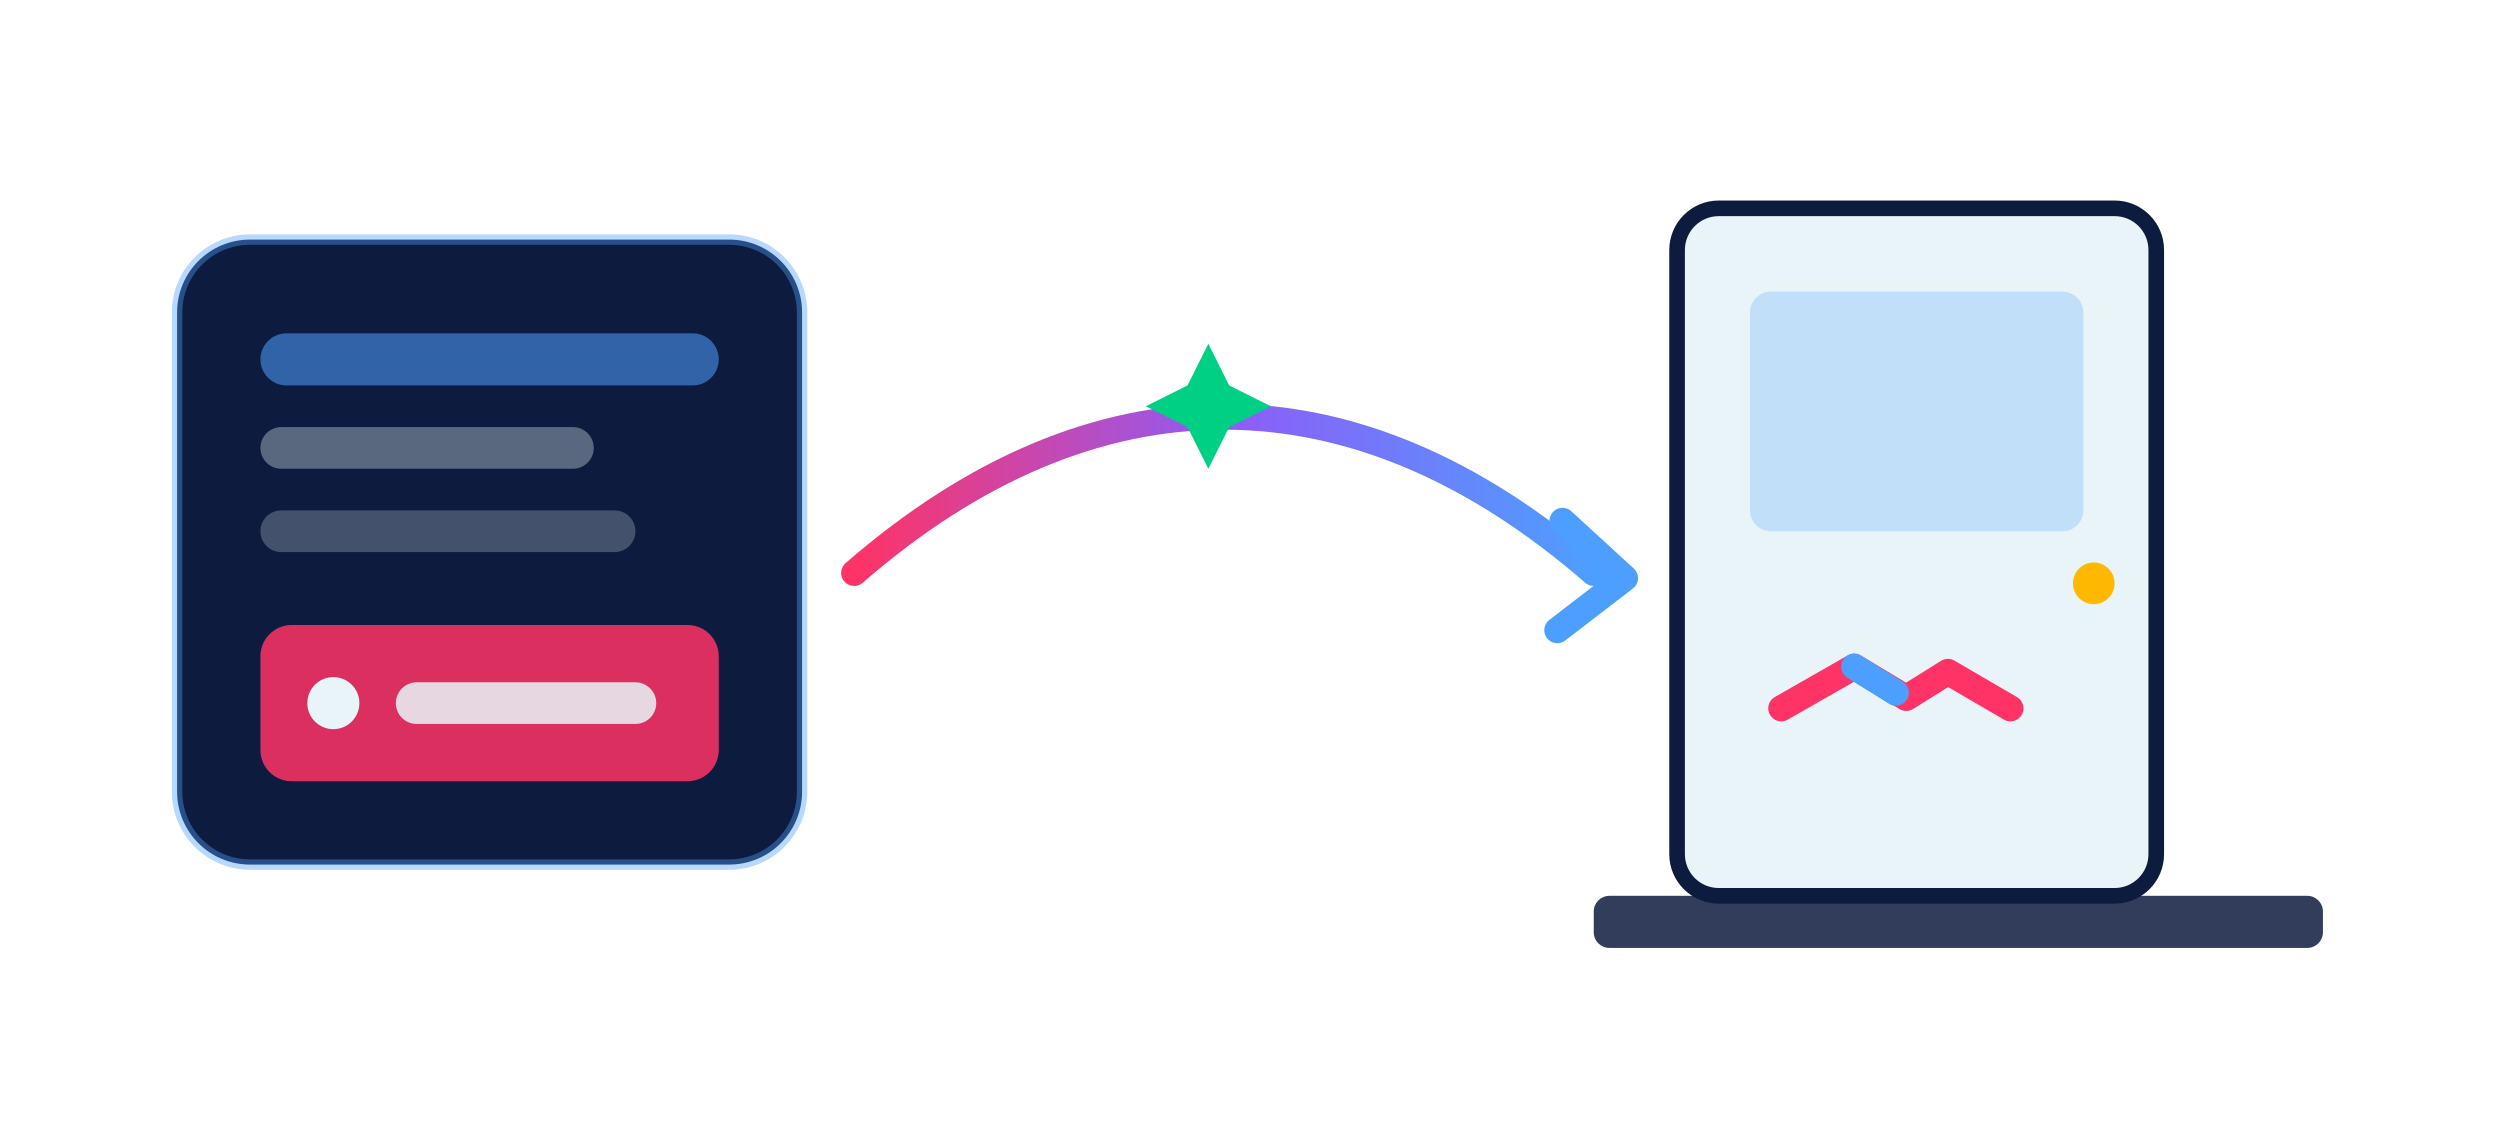
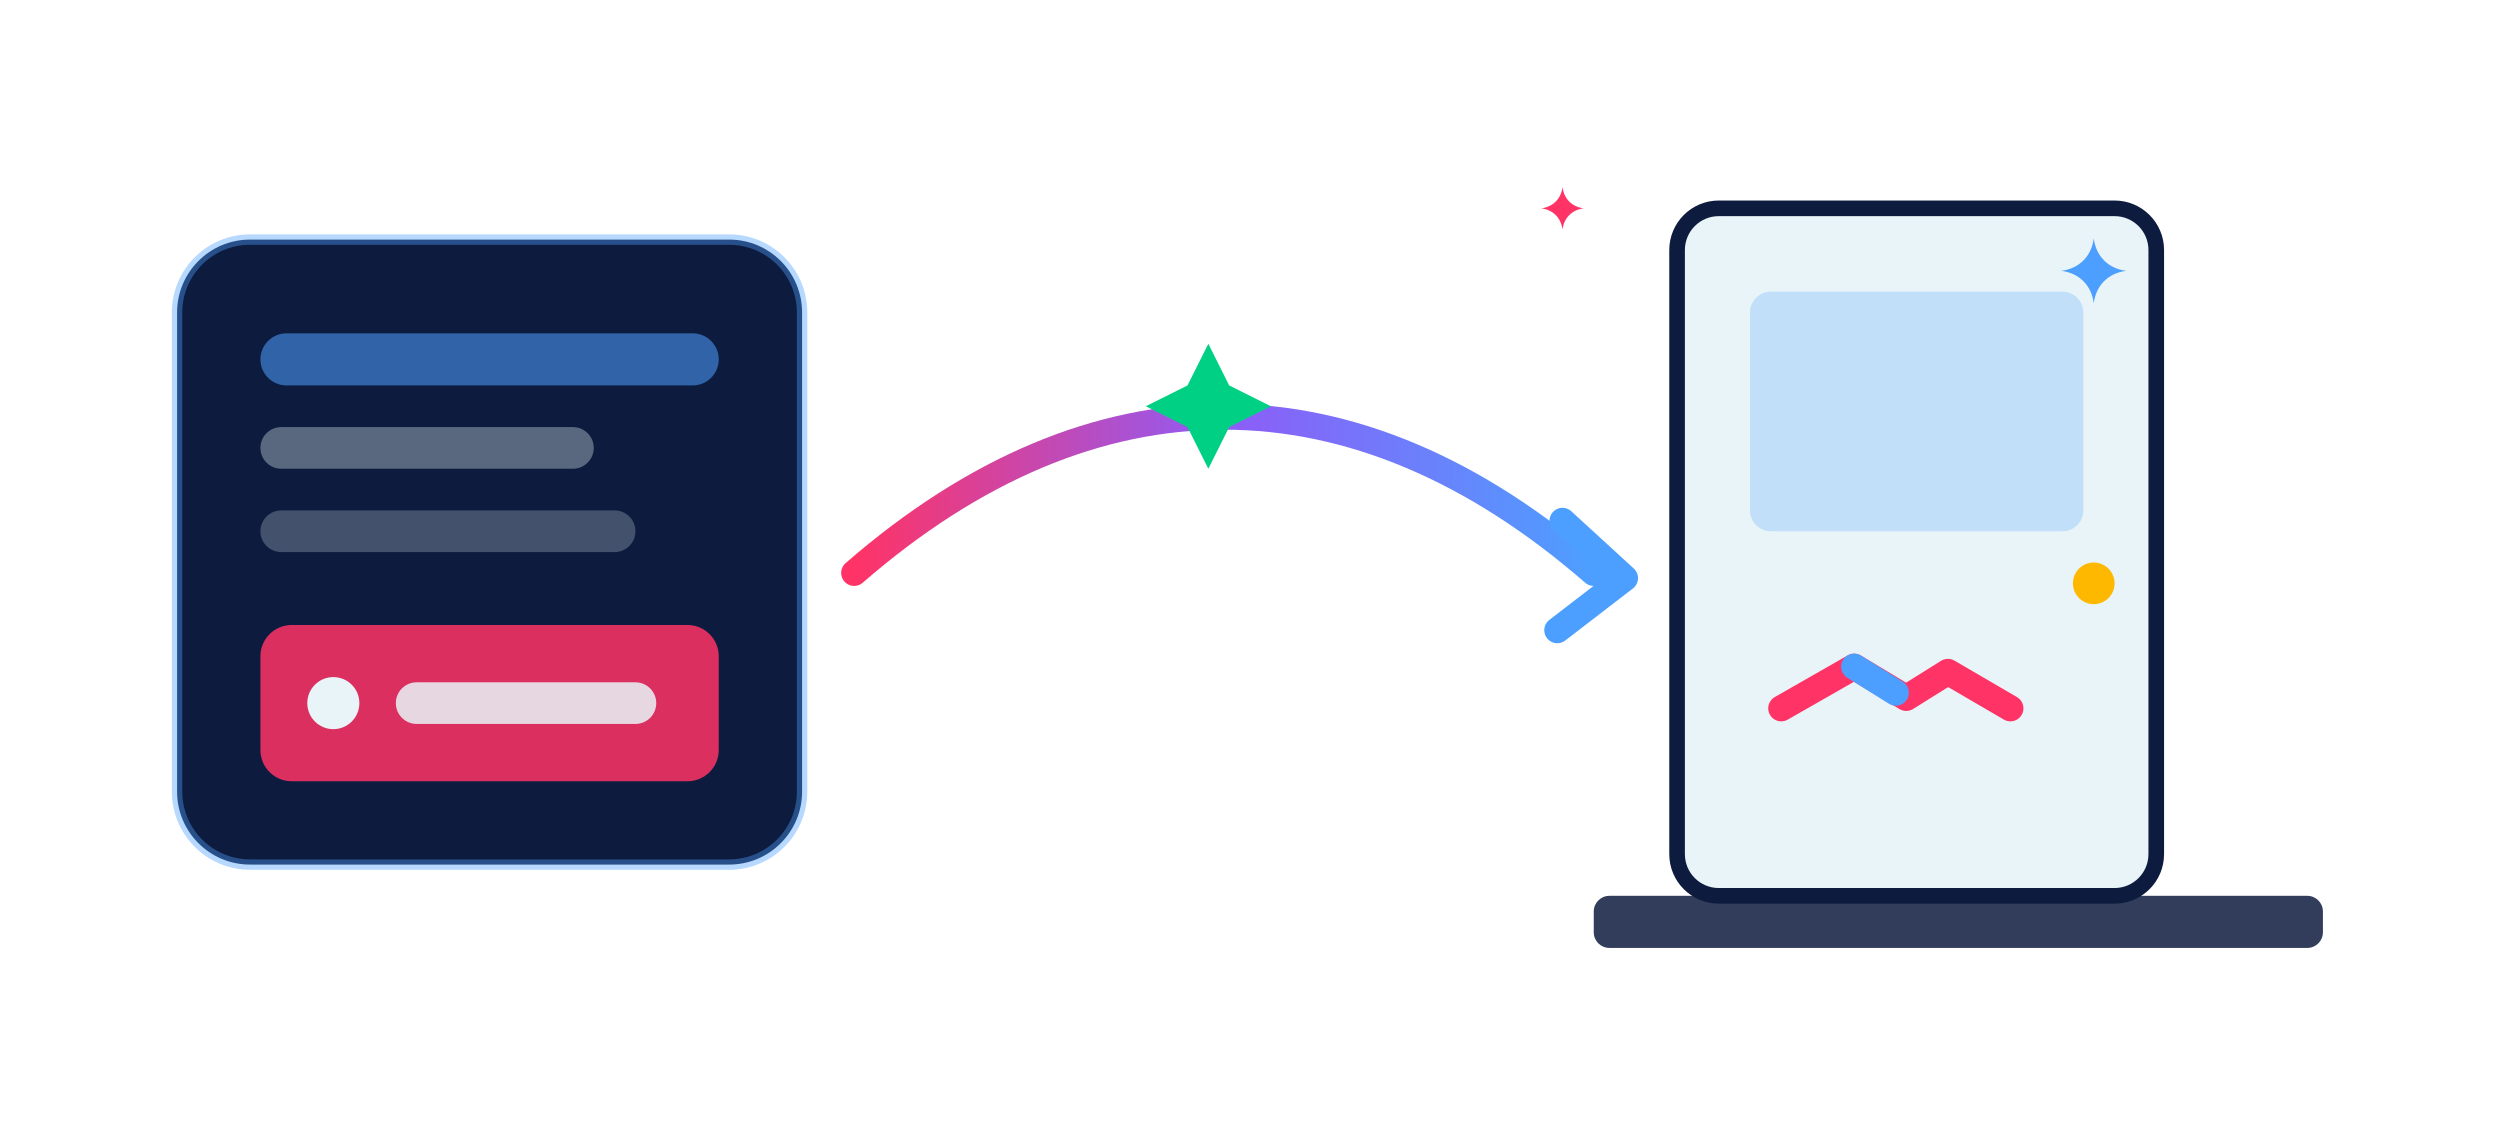
<svg xmlns="http://www.w3.org/2000/svg" viewBox="0 0 480 220" fill="none" role="img" aria-label="A campaign moving from behind a screen out to real doors and a handshake">
  <g>
    <rect x="34" y="46" width="120" height="120" rx="14" fill="#0D1B3E" />
    <rect x="34" y="46" width="120" height="120" rx="14" stroke="#4D9FFF" stroke-width="2" opacity="0.4" />
    <rect x="50" y="64" width="88" height="10" rx="5" fill="#4D9FFF" opacity="0.55" />
    <rect x="50" y="82" width="64" height="8" rx="4" fill="#E8F4F8" opacity="0.35" />
    <rect x="50" y="98" width="72" height="8" rx="4" fill="#E8F4F8" opacity="0.25" />
    <rect x="50" y="120" width="88" height="30" rx="6" fill="#FF3366" opacity="0.85" />
    <circle cx="64" cy="135" r="5" fill="#E8F4F8" />
    <rect x="76" y="131" width="50" height="8" rx="4" fill="#E8F4F8" opacity="0.85" />
  </g>
  <path d="M164 110 C 210 70, 260 70, 306 110" stroke="url(#s2s-arc)" stroke-width="5" stroke-linecap="round" fill="none" />
  <path d="M300 100 L312 111 L299 121" stroke="#4D9FFF" stroke-width="5" stroke-linecap="round" stroke-linejoin="round" fill="none" />
  <path d="M232 66 l4 8 8 4 -8 4 -4 8 -4 -8 -8 -4 8 -4 z" fill="#00D084" />
  <g>
    <rect x="322" y="40" width="92" height="132" rx="8" fill="#E8F4F8" />
    <rect x="322" y="40" width="92" height="132" rx="8" stroke="#0D1B3E" stroke-width="3" />
    <rect x="336" y="56" width="64" height="46" rx="4" fill="#7AB8FF" opacity="0.35" />
    <circle cx="402" cy="112" r="4" fill="#FFB800" />
    <rect x="306" y="172" width="140" height="10" rx="3" fill="#0D1B3E" opacity="0.85" />
    <g transform="translate(360 128)">
      <path d="M-18 8 l14 -8 10 6 8 -5 12 7" stroke="#FF3366" stroke-width="5" stroke-linecap="round" stroke-linejoin="round" fill="none" />
      <path d="M-4 0 l8 5" stroke="#4D9FFF" stroke-width="5" stroke-linecap="round" fill="none" />
    </g>
  </g>
+   <g transform="translate(402 52) scale(0.52)">
+     <path d="M0 -12C0.8 -5.4 5.4 -0.8 12 0C5.4 0.8 0.8 5.4 0 12C-0.8 5.4 -5.4 0.8 -12 0C-5.4 -0.8 -0.8 -5.4 0 -12Z" fill="#4D9FFF" />
+   </g>
+   <g transform="translate(300 40) scale(0.34)">
+     <path d="M0 -12C0.8 -5.4 5.4 -0.8 12 0C5.4 0.8 0.8 5.4 0 12C-0.8 5.4 -5.4 0.8 -12 0C-5.4 -0.8 -0.8 -5.4 0 -12Z" fill="#FF3366" />
+   </g>
  <defs>
    <linearGradient id="s2s-arc" x1="164" y1="90" x2="306" y2="90" gradientUnits="userSpaceOnUse">
      <stop stop-color="#FF3366" />
      <stop offset="0.5" stop-color="#8E5CF7" />
      <stop offset="1" stop-color="#4D9FFF" />
    </linearGradient>
  </defs>
</svg>
